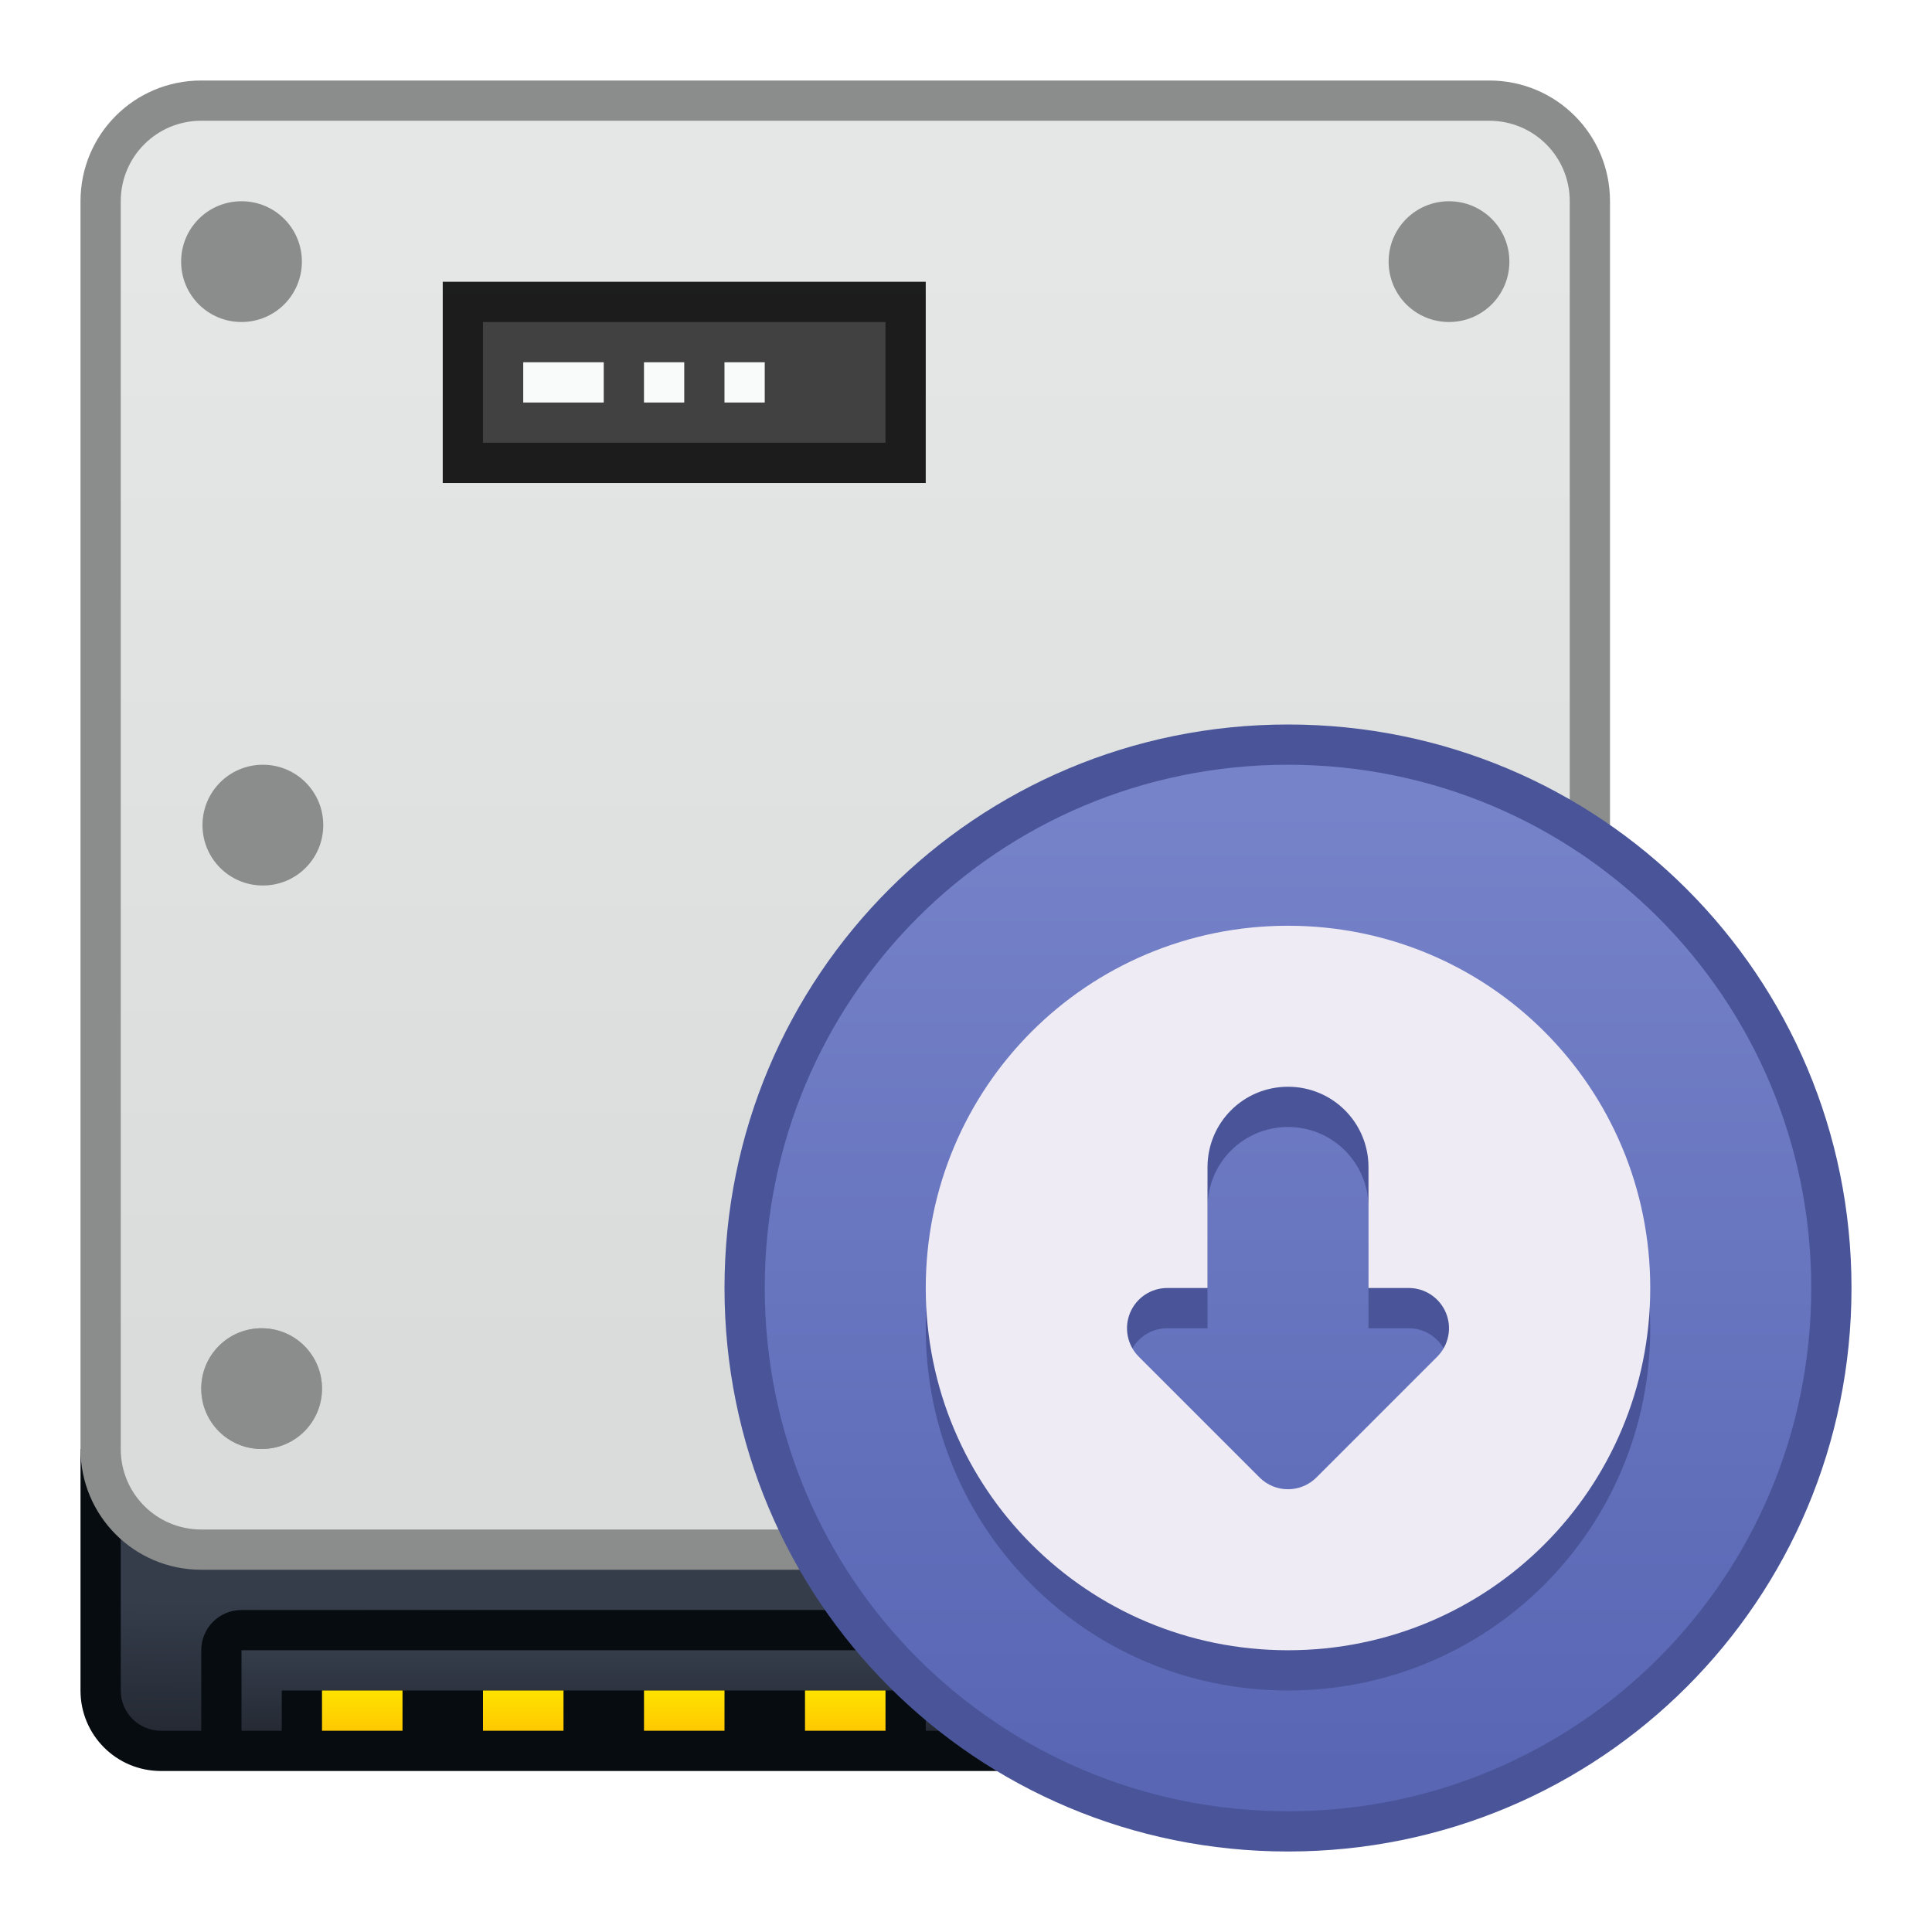
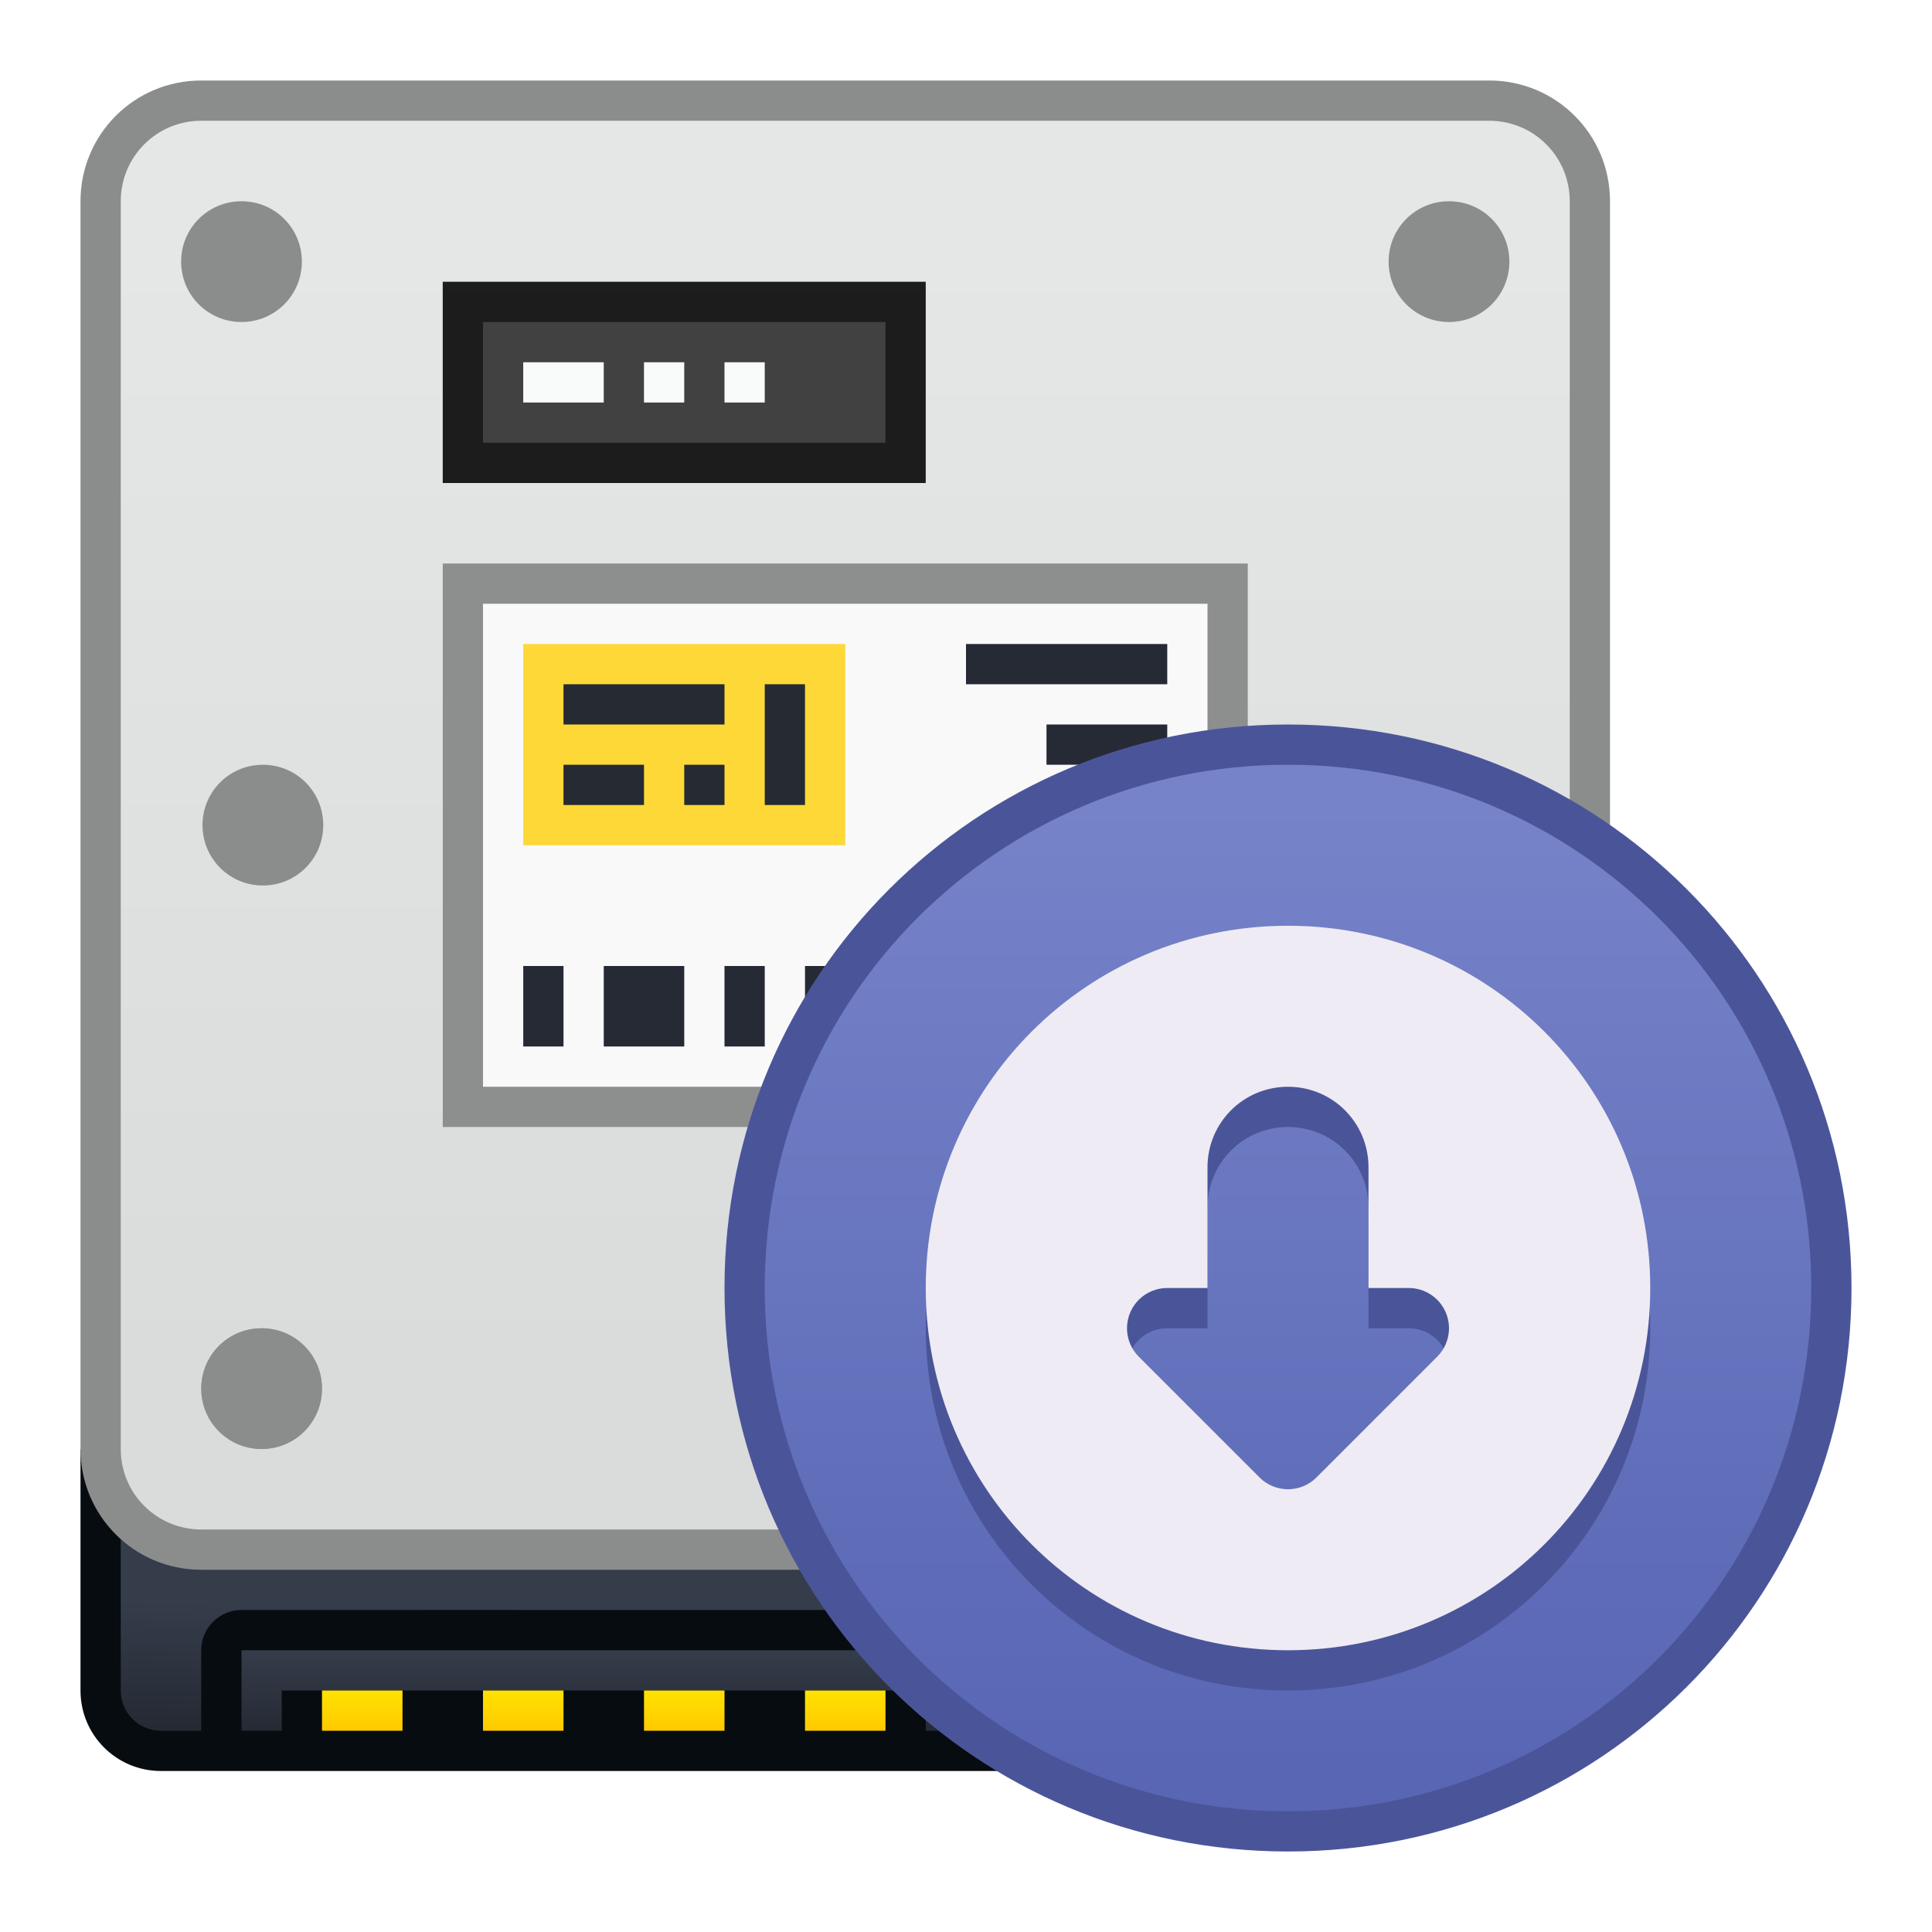
<svg xmlns="http://www.w3.org/2000/svg" xmlns:xlink="http://www.w3.org/1999/xlink" width="48" height="48" viewBox="0 0 48 48" version="1.1" id="svg8">
  <defs id="defs2">
    <style type="text/css" id="current-color-scheme">
      .ColorScheme-Text {
        color:#122036;
      }
      </style>
    <linearGradient xlink:href="#linearGradient1041-7" id="linearGradient1043" x1="32" y1="310.65" x2="32" y2="286.65" gradientUnits="userSpaceOnUse" gradientTransform="translate(0,-3.8964844e-6)" />
    <style type="text/css" id="current-color-scheme-5">
      .ColorScheme-Text {
        color:#122036;
      }
      </style>
    <style id="current-color-scheme-2" type="text/css">
      .ColorScheme-Text {
        color:#122036;
      }
      </style>
    <style id="current-color-scheme-5-1" type="text/css">
      .ColorScheme-Text {
        color:#122036;
      }
      </style>
    <style id="current-color-scheme-3" type="text/css">
      .ColorScheme-Text {
        color:#122036;
      }
      </style>
    <linearGradient id="linearGradient1041-7">
      <stop id="stop1037-9" offset="0" style="stop-color:#5866b4;stop-opacity:1" />
      <stop id="stop1039-2" offset="1" style="stop-color:#7683c9;stop-opacity:1" />
    </linearGradient>
    <style id="current-color-scheme-0" type="text/css">
      .ColorScheme-Text {
        color:#122036;
      }
      </style>
    <style id="current-color-scheme-53562" type="text/css">
      .ColorScheme-Text {
        color:#122036;
      }
      </style>
    <style id="current-color-scheme-5-9" type="text/css">
      .ColorScheme-Text {
        color:#122036;
      }
      </style>
    <style id="current-color-scheme-3-12" type="text/css">
      .ColorScheme-Text {
        color:#122036;
      }
      </style>
    <style id="current-color-scheme-53" type="text/css">
      .ColorScheme-Text {
        color:#122036;
      }
      </style>
    <style type="text/css" id="current-color-scheme-5-5">
      .ColorScheme-Text {
        color:#122036;
      }
      </style>
    <style type="text/css" id="current-color-scheme-6">
      .ColorScheme-Text {
        color:#122036;
      }
      </style>
    <style type="text/css" id="current-color-scheme-5-2">
      .ColorScheme-Text {
        color:#122036;
      }
      </style>
    <style id="current-color-scheme-2-7" type="text/css">
      .ColorScheme-Text {
        color:#122036;
      }
      </style>
    <style id="current-color-scheme-5-1-0" type="text/css">
      .ColorScheme-Text {
        color:#122036;
      }
      </style>
    <linearGradient gradientTransform="translate(3,2)" y2="38.846" x2="9.045" y1="42" x1="9" gradientUnits="userSpaceOnUse" id="linearGradient1319-0" xlink:href="#linearGradient4506" />
    <style id="current-color-scheme-3-2" type="text/css">
      .ColorScheme-Text {
        color:#122036;
      }
      </style>
    <style id="current-color-scheme-535" type="text/css">
      .ColorScheme-Text {
        color:#122036;
      }
      </style>
    <style type="text/css" id="current-color-scheme-5356">
      .ColorScheme-Text {
        color:#122036;
      }
      </style>
    <style type="text/css" id="current-color-scheme-5-29">
      .ColorScheme-Text {
        color:#122036;
      }
      </style>
    <style type="text/css" id="current-color-scheme-3-1">
      .ColorScheme-Text {
        color:#122036;
      }
      </style>
    <style type="text/css" id="current-color-scheme-53-2">
      .ColorScheme-Text {
        color:#122036;
      }
      </style>
    <linearGradient gradientUnits="userSpaceOnUse" y2="307.65" x2="35" y1="309.65" x1="35" id="linearGradient981-5" xlink:href="#linearGradient4619" gradientTransform="translate(4.000002,0.9999811)" />
    <linearGradient id="linearGradient4627">
      <stop id="stop4623" offset="0" style="stop-color:#ffc900;stop-opacity:1" />
      <stop id="stop4625" offset="1" style="stop-color:#ffe200;stop-opacity:1" />
    </linearGradient>
    <linearGradient gradientTransform="translate(1,-3.8964844e-6)" gradientUnits="userSpaceOnUse" y2="309.65" x2="11" y1="310.65" x1="11" id="linearGradient1112" xlink:href="#linearGradient4627" />
    <linearGradient gradientUnits="userSpaceOnUse" y2="309.65" x2="11" y1="310.65" x1="11" id="linearGradient1112-1" xlink:href="#linearGradient4627" gradientTransform="translate(5,-7.7929688e-6)" />
    <linearGradient gradientUnits="userSpaceOnUse" y2="309.65" x2="11" y1="310.65" x1="11" id="linearGradient1112-8" xlink:href="#linearGradient4627" gradientTransform="translate(9,-7.7929688e-6)" />
    <linearGradient gradientUnits="userSpaceOnUse" y2="309.65" x2="11" y1="310.65" x1="11" id="linearGradient1112-3" xlink:href="#linearGradient4627" gradientTransform="translate(13,-7.7929688e-6)" />
    <linearGradient gradientTransform="translate(1,266.65)" gradientUnits="userSpaceOnUse" y2="42" x2="17" y1="44" x1="17" id="linearGradient1253" xlink:href="#linearGradient4506" />
    <linearGradient gradientTransform="translate(1,-266.65)" gradientUnits="userSpaceOnUse" y2="308.65" x2="30" y1="310.65" x1="30" id="linearGradient1261" xlink:href="#linearGradient4506" />
    <linearGradient id="linearGradient4506">
      <stop style="stop-color:#252a34;stop-opacity:1" offset="0" id="stop4502" />
      <stop style="stop-color:#353d4b;stop-opacity:1" offset="1" id="stop4504" />
    </linearGradient>
    <linearGradient gradientUnits="userSpaceOnUse" y2="309.65" x2="11" y1="310.65" x1="11" id="linearGradient1112-3-3" xlink:href="#linearGradient4627" gradientTransform="translate(18.40625,-9.9964844e-6)" />
    <linearGradient gradientUnits="userSpaceOnUse" y2="309.65" x2="11" y1="310.65" x1="11" id="linearGradient1112-3-3-3" xlink:href="#linearGradient4627" gradientTransform="translate(20.40625,-9.9964844e-6)" />
    <linearGradient gradientUnits="userSpaceOnUse" y2="309.65" x2="11" y1="310.65" x1="11" id="linearGradient1112-3-3-9" xlink:href="#linearGradient4627" gradientTransform="translate(22.40625,-9.9964844e-6)" />
    <linearGradient id="linearGradient4619">
      <stop style="stop-color:#67d924;stop-opacity:1" offset="0" id="stop4615" />
      <stop style="stop-color:#a3eb1e;stop-opacity:1" offset="1" id="stop4617" />
    </linearGradient>
    <linearGradient xlink:href="#linearGradient914-2" id="linearGradient1056" gradientUnits="userSpaceOnUse" gradientTransform="translate(0,-1)" x1="17" y1="300.65" x2="17" y2="272.65" />
    <style id="current-color-scheme-535629" type="text/css">
      .ColorScheme-Text {
        color:#122036;
      }
      </style>
    <style id="current-color-scheme-7" type="text/css">
      .ColorScheme-Text {
        color:#122036;
      }
      </style>
    <style id="current-color-scheme-5-12" type="text/css">
      .ColorScheme-Text {
        color:#122036;
      }
      </style>
    <style type="text/css" id="current-color-scheme-1">
      .ColorScheme-Text {
        color:#122036;
      }
      </style>
    <style id="current-color-scheme-5-8" type="text/css">
      .ColorScheme-Text {
        color:#122036;
      }
      </style>
    <linearGradient id="linearGradient914-2">
      <stop style="stop-color:#dadbdb;stop-opacity:1" offset="0" id="stop910-9" />
      <stop style="stop-color:#e5e6e6;stop-opacity:1" offset="1" id="stop912-1" />
    </linearGradient>
  </defs>
  <g id="layer1" transform="translate(0,-266.65)">
    <g id="layer1-06" transform="translate(-3,-1)">
      <g id="layer1-92" transform="translate(3,1)">
        <g transform="translate(-3,-1)" id="layer1-9-2">
          <g id="g1066-3-6" transform="translate(3,2)">
            <path style="opacity:1;fill:#03080d;fill-opacity:0.98;stroke:none;stroke-width:2;stroke-linecap:round;stroke-linejoin:round;stroke-miterlimit:4;stroke-dasharray:none;stroke-opacity:1" d="m 2,301.65 v 2 1 3 c 0,1.108 0.892,2 2,2 h 34 c 1.108,0 2,-0.892 2,-2 v -3 -1 -2 H 38 4 Z" id="rect979-6-1" />
            <path style="opacity:1;fill:url(#linearGradient1319-0);fill-opacity:1;stroke:none;stroke-width:2;stroke-linecap:round;stroke-linejoin:round;stroke-miterlimit:4;stroke-dasharray:none;stroke-opacity:1" d="m 6,37 v 1 3 2 c 0,0.554 0.446,1 1,1 H 8 V 42 C 8,41.723 8.112,41.474 8.293,41.293 8.474,41.112 8.723,41 9,41 h 26 c 0.277,0 0.526,0.112 0.707,0.293 C 35.888,41.474 36,41.723 36,42 v 2 h 5 c 0.554,0 1,-0.446 1,-1 V 41 38 37 H 41 7 Z" id="rect981-0-8" transform="translate(-3,264.65)" />
            <path style="opacity:1;fill:#8b8c8c;fill-opacity:1;stroke:none;stroke-width:2;stroke-linecap:round;stroke-linejoin:round;stroke-miterlimit:4;stroke-dasharray:none;stroke-opacity:1" d="m 5,267.65 h 32 c 1.662,0 3,1.338 3,3 v 31 c 0,1.662 -1.338,3 -3,3 H 5 c -1.662,0 -3,-1.338 -3,-3 v -31 c 0,-1.662 1.338,-3 3,-3 z" id="rect975-6-7" />
            <path style="opacity:1;fill:url(#linearGradient1056);fill-opacity:1.0;stroke:none;stroke-width:2;stroke-linecap:round;stroke-linejoin:round;stroke-miterlimit:4;stroke-dasharray:none;stroke-opacity:1" d="m 5,268.65 c -1.108,0 -2,0.892 -2,2 v 31 c 0,1.108 0.892,2 2,2 h 32 c 1.108,0 2,-0.892 2,-2 v -31 c 0,-1.108 -0.892,-2 -2,-2 z" id="rect977-2-9" />
          </g>
          <g id="layer1-7-2" transform="translate(8e-6,1.5e-5)">
            <g transform="translate(35,-15)" id="g1535-8">
              <g transform="translate(-35,15)" id="g911-9">
                <g transform="translate(-24,-4)" id="g5422-7">
                  <g id="layer1-6-0-3" transform="matrix(1.466667,0,0,1.466667,24.53333,-142.9033)">
                    <g id="g1473-9-6" transform="translate(31,2)" />
                  </g>
                  <g id="layer1-6-1-1" transform="matrix(1.466667,0,0,1.466667,24.73333,-143.0367)">
                    <g id="g1605-2-2" style="opacity:0.98" transform="translate(19,-11.99998)">
                      <g transform="translate(-24,295.65)" style="fill:none;fill-rule:evenodd;stroke:none;stroke-width:1;stroke-linejoin:round" id="Page-1-6-9">
                        <g style="stroke:#333333;stroke-width:2" id="Artboard-4-0-3" transform="translate(-532,-115)">
                          <g id="12-6-1" transform="translate(532,115)" />
                        </g>
                      </g>
                    </g>
                  </g>
                </g>
              </g>
            </g>
          </g>
          <path style="opacity:1;fill:url(#linearGradient981-5);fill-opacity:1;stroke:none;stroke-width:2;stroke-linecap:round;stroke-linejoin:round;stroke-miterlimit:4;stroke-dasharray:none;stroke-opacity:1" d="m 37.989,308.65 h 1.022 c 0.548,0 0.989,0.441 0.989,0.989 v 0.022 c 0,0.548 -0.441,0.989 -0.989,0.989 H 37.989 C 37.441,310.65 37,310.209 37,309.661 v -0.022 c 0,-0.548 0.441,-0.989 0.989,-0.989 z" id="rect885-9" />
          <path style="opacity:1;fill:url(#linearGradient1253);fill-opacity:1;stroke:none;stroke-width:2;stroke-linecap:round;stroke-linejoin:round;stroke-miterlimit:4;stroke-dasharray:none;stroke-opacity:1" d="m 9,308.65 v 2 h 1 v -1 h 1 15 v 1 h 1 v -1 -1 H 26 11 10 Z" id="rect1029" />
          <path style="opacity:1;fill:url(#linearGradient1261);fill-opacity:1;stroke:none;stroke-width:2;stroke-linecap:round;stroke-linejoin:round;stroke-miterlimit:4;stroke-dasharray:none;stroke-opacity:1" d="m 28,42 v 1 1 h 1 v -1 h 1 v 1 h 1 v -1 h 1 v 1 h 1 v -1 h 1 v 1 h 1 v -1 -1 z" transform="translate(0,266.65)" id="rect1043" />
          <path style="opacity:1;fill:url(#linearGradient1112);fill-opacity:1;stroke:none;stroke-width:2;stroke-linecap:round;stroke-linejoin:round;stroke-miterlimit:4;stroke-dasharray:none;stroke-opacity:1" d="m 11,309.65 h 2 v 1 h -2 z" id="rect1045" />
          <path style="opacity:1;fill:url(#linearGradient1112-1);fill-opacity:1;stroke:none;stroke-width:2;stroke-linecap:round;stroke-linejoin:round;stroke-miterlimit:4;stroke-dasharray:none;stroke-opacity:1" d="m 15,309.65 h 2 v 1 h -2 z" id="rect1045-7" />
          <path style="opacity:1;fill:url(#linearGradient1112-8);fill-opacity:1;stroke:none;stroke-width:2;stroke-linecap:round;stroke-linejoin:round;stroke-miterlimit:4;stroke-dasharray:none;stroke-opacity:1" d="m 19,309.65 h 2 v 1 h -2 z" id="rect1045-0" />
          <path style="opacity:1;fill:url(#linearGradient1112-3);fill-opacity:1;stroke:none;stroke-width:2;stroke-linecap:round;stroke-linejoin:round;stroke-miterlimit:4;stroke-dasharray:none;stroke-opacity:1" d="m 23,309.65 h 2 v 1 h -2 z" id="rect1045-06" />
          <path style="opacity:1;fill:url(#linearGradient1112-3-3);fill-opacity:1;stroke:none;stroke-width:2;stroke-linecap:round;stroke-linejoin:round;stroke-miterlimit:4;stroke-dasharray:none;stroke-opacity:1" d="m 29,309.65 h 1 V 310.65 h -1 z" id="rect1045-06-5" />
          <path style="opacity:1;fill:url(#linearGradient1112-3-3-3);fill-opacity:1;stroke:none;stroke-width:2;stroke-linecap:round;stroke-linejoin:round;stroke-miterlimit:4;stroke-dasharray:none;stroke-opacity:1" d="m 31,309.65 h 1 V 310.65 h -1 z" id="rect1045-06-5-2" />
          <path style="opacity:1;fill:url(#linearGradient1112-3-3-9);fill-opacity:1;stroke:none;stroke-width:2;stroke-linecap:round;stroke-linejoin:round;stroke-miterlimit:4;stroke-dasharray:none;stroke-opacity:1" d="m 33,309.65 h 1 V 310.65 h -1 z" id="rect1045-06-5-7" />
        </g>
        <path style="opacity:1;fill:#a5a6a6;fill-opacity:1;stroke:none;stroke-width:2;stroke-linecap:round;stroke-linejoin:round;stroke-miterlimit:4;stroke-dasharray:none;stroke-opacity:1" d="m 6.5,299.65 c 0.831,0 1.5,0.669 1.5,1.5 0,0.831 -0.669,1.5 -1.5,1.5 -0.831,0 -1.5,-0.669 -1.5,-1.5 0,-0.831 0.669,-1.5 1.5,-1.5 z" id="path942-2" />
        <path style="opacity:1;fill:#a5a6a6;fill-opacity:1;stroke:none;stroke-width:2;stroke-linecap:round;stroke-linejoin:round;stroke-miterlimit:4;stroke-dasharray:none;stroke-opacity:1" d="m 35.5,299.65 c 0.831,0 1.5,0.669 1.5,1.5 0,0.831 -0.669,1.5 -1.5,1.5 -0.831,0 -1.5,-0.669 -1.5,-1.5 0,-0.831 0.669,-1.5 1.5,-1.5 z" id="rect977-4" />
      </g>
      <g id="layer1-7-3" transform="translate(8e-6,1.5e-5)">
        <g transform="translate(35,-15)" id="g1535-7">
          <g transform="translate(-35,15)" id="g911-5">
            <g transform="translate(-24,-4)" id="g5422-9">
              <g id="layer1-6-0-2" transform="matrix(1.466667,0,0,1.466667,24.53333,-142.9033)">
                <g id="g1473-9-2" transform="translate(31,2)" />
              </g>
              <g id="layer1-6-1-8" transform="matrix(1.466667,0,0,1.466667,24.73333,-143.0367)">
                <g id="g1605-2-9" style="opacity:0.98" transform="translate(19,-11.99998)">
                  <g transform="translate(-24,295.65)" style="fill:none;fill-rule:evenodd;stroke:none;stroke-width:1;stroke-linejoin:round" id="Page-1-6-7">
                    <g style="stroke:#333333;stroke-width:2" id="Artboard-4-0-36" transform="translate(-532,-115)">
                      <g id="12-6-12" transform="translate(532,115)" />
                    </g>
                  </g>
                </g>
              </g>
            </g>
          </g>
        </g>
      </g>
      <g transform="translate(-28.47829,-3.242641)" id="layer1-1">
        <g transform="translate(13,-7)" id="g1645">
          <g id="layer1-2" transform="translate(31,25.99999)" />
          <g id="g1176">
            <g transform="translate(-57,-96)" id="g894">
              <path style="opacity:0.98;fill:#181818;fill-opacity:1;stroke:none;stroke-width:2;stroke-linecap:round;stroke-linejoin:round;stroke-miterlimit:4;stroke-dasharray:none;stroke-dashoffset:0;stroke-opacity:1" d="m 86.478,380.893 h 12 v 5 h -12 z" id="rect1082-2" />
              <path style="opacity:0.98;fill:#414141;fill-opacity:1;stroke:none;stroke-width:2;stroke-linecap:round;stroke-linejoin:round;stroke-miterlimit:4;stroke-dasharray:none;stroke-dashoffset:0;stroke-opacity:1" d="m 87.478,381.893 h 10 v 3 h -10 z" id="rect1084-7" />
              <path style="opacity:0.98;fill:#fdffff;fill-opacity:1;stroke:none;stroke-width:2;stroke-linecap:round;stroke-linejoin:round;stroke-miterlimit:4;stroke-dasharray:none;stroke-dashoffset:0;stroke-opacity:1" d="m 88.478,382.893 h 2 v 1 h -2 z" id="rect1098-0" />
              <path style="opacity:0.98;fill:#fdffff;fill-opacity:1;stroke:none;stroke-width:2;stroke-linecap:round;stroke-linejoin:round;stroke-miterlimit:4;stroke-dasharray:none;stroke-dashoffset:0;stroke-opacity:1" d="m 91.478,382.893 h 1 v 1 h -1 z" id="rect1100-9" />
              <path style="opacity:0.98;fill:#fdffff;fill-opacity:1;stroke:none;stroke-width:2;stroke-linecap:round;stroke-linejoin:round;stroke-miterlimit:4;stroke-dasharray:none;stroke-dashoffset:0;stroke-opacity:1" d="m 93.478,382.893 h 1 v 1 h -1 z" id="rect1102-3" />
            </g>
          </g>
        </g>
      </g>
    </g>
    <path id="path950" d="m 6,271.65 c 0.831,0 1.5,0.669 1.5,1.5 0,0.831 -0.669,1.5 -1.5,1.5 -0.831,0 -1.5,-0.669 -1.5,-1.5 0,-0.831 0.669,-1.5 1.5,-1.5 z" style="opacity:1;fill:#8b8c8c;fill-opacity:1;stroke:none;stroke-width:2;stroke-linecap:round;stroke-linejoin:round;stroke-miterlimit:4;stroke-dasharray:none;stroke-opacity:1" />
    <path id="path948" d="m 36,271.65 c 0.831,0 1.5,0.669 1.5,1.5 0,0.831 -0.669,1.5 -1.5,1.5 -0.831,0 -1.5,-0.669 -1.5,-1.5 0,-0.831 0.669,-1.5 1.5,-1.5 z" style="opacity:1;fill:#8b8c8c;fill-opacity:1;stroke:none;stroke-width:2;stroke-linecap:round;stroke-linejoin:round;stroke-miterlimit:4;stroke-dasharray:none;stroke-opacity:1" />
    <path id="path942" d="m 6.5,299.65 c 0.831,0 1.5,0.669 1.5,1.5 0,0.831 -0.669,1.5 -1.5,1.5 -0.831,0 -1.5,-0.669 -1.5,-1.5 0,-0.831 0.669,-1.5 1.5,-1.5 z" style="opacity:1;fill:#8b8c8c;fill-opacity:1;stroke:none;stroke-width:2;stroke-linecap:round;stroke-linejoin:round;stroke-miterlimit:4;stroke-dasharray:none;stroke-opacity:1" />
    <path id="rect977" d="m 35.5,299.65 c 0.831,0 1.5,0.669 1.5,1.5 0,0.831 -0.669,1.5 -1.5,1.5 -0.831,0 -1.5,-0.669 -1.5,-1.5 0,-0.831 0.669,-1.5 1.5,-1.5 z" style="opacity:1;fill:#a5a6a6;fill-opacity:1;stroke:none;stroke-width:2;stroke-linecap:round;stroke-linejoin:round;stroke-miterlimit:4;stroke-dasharray:none;stroke-opacity:1" />
+     <g transform="translate(52,3)" id="g1039">
+       <path style="opacity:0.99;vector-effect:none;fill:#8c8d8d;fill-opacity:1;stroke:none;stroke-width:2;stroke-linecap:round;stroke-linejoin:round;stroke-miterlimit:4;stroke-dasharray:none;stroke-dashoffset:0;stroke-opacity:1" d="m -41,277.65 h 20 v 14 h -20 z" id="rect946" />
+       <path style="opacity:0.99;vector-effect:none;fill:#fafafa;fill-opacity:1;stroke:none;stroke-width:2;stroke-linecap:round;stroke-linejoin:round;stroke-miterlimit:4;stroke-dasharray:none;stroke-dashoffset:0;stroke-opacity:1" d="m -40,278.65 h 18 v 12 h -18 z" id="rect948" />
+       <path style="opacity:0.99;vector-effect:none;fill:#fdd835;fill-opacity:1;stroke:none;stroke-width:2;stroke-linecap:round;stroke-linejoin:round;stroke-miterlimit:4;stroke-dasharray:none;stroke-dashoffset:0;stroke-opacity:1" d="m -39,279.65 h 8 v 5 h -8 z" id="rect953" />
+       <path id="rect955" d="m -28,279.65 v 1 h 5 v -1 z m -10,1 v 1 h 4 v -1 z m 5,0 v 3 h 1 v -3 z m 7,1 v 1 h 3 v -1 z m -12,1 v 1 h 2 v -1 z m 3,0 v 1 h 1 v -1 z m 8,1 v 1 h 4 v -1 z m -12,4 v 2 h 1 v -2 z m 2,0 v 2 h 2 v -2 z m 3,0 v 2 h 1 v -2 z m 2,0 v 2 h 1 v -2 z m 2,0 v 2 h 2 v -2 z m 3,0 v 2 h 1 v -2 z m 2,0 v 2 h 2 v -2 z" style="opacity:0.99;vector-effect:none;fill:#242833;fill-opacity:1;stroke:none;stroke-width:2;stroke-linecap:round;stroke-linejoin:round;stroke-miterlimit:4;stroke-dasharray:none;stroke-dashoffset:0;stroke-opacity:1" />
+     </g>
    <path id="rect992" d="m 32,284.65 c 7.756,0 14,6.244 14,14 v 4e-5 c 0,7.756 -6.244,14 -14,14 -7.756,0 -14,-6.244 -14,-14 v -4e-5 c 0,-7.756 6.244,-14 14,-14 z" style="opacity:1;fill:#4a5599;fill-opacity:1;stroke:none;stroke-width:2;stroke-linecap:round;stroke-linejoin:round;stroke-miterlimit:4;stroke-dasharray:none;stroke-opacity:1" />
    <path id="rect992-2" d="m 32,285.65 c 7.202,0 13,5.798 13,13 v 4e-5 c 0,7.202 -5.798,13 -13,13 -7.202,0 -13,-5.798 -13,-13 v -4e-5 c 0,-7.202 5.798,-13 13,-13 z" style="opacity:1;fill:url(#linearGradient1043);fill-opacity:1.0;stroke:none;stroke-width:1.857;stroke-linecap:round;stroke-linejoin:round;stroke-miterlimit:4;stroke-dasharray:none;stroke-opacity:1" />
    <g transform="translate(99,28)" id="g7878-3">
      <path style="opacity:1;fill:#4a5599;fill-opacity:1;stroke:none;stroke-width:1;stroke-opacity:1" d="m -67,262.65 c -4.986,0 -9,4.014 -9,9 0,4.986 4.014,9 9,9 4.986,0 9,-4.014 9,-9 0,-4.986 -4.014,-9 -9,-9 z m 0,4 c 1.108,0 2,0.892 2,2 v 3 h 1 a 1,1 0 0 1 0.707,1.707 l -3,3 a 1,1 0 0 1 -1.414,0 l -3,-3 A 1,1 0 0 1 -70,271.65 h 1 v -3 c 0,-1.108 0.892,-2 2,-2 z" id="path7212-4-6-3-2" />
      <path style="opacity:1;fill:#efebf4;fill-opacity:1;stroke:none;stroke-width:1;stroke-opacity:1" d="m -67,261.65 c -4.986,0 -9,4.014 -9,9 0,4.986 4.014,9 9,9 4.986,0 9,-4.014 9,-9 0,-4.986 -4.014,-9 -9,-9 z m 0,4 c 1.108,0 2,0.892 2,2 v 3 h 1 a 1,1 0 0 1 0.707,1.707 l -3,3 a 1,1 0 0 1 -1.414,0 l -3,-3 A 1,1 0 0 1 -70,270.65 h 1 v -3 c 0,-1.108 0.892,-2 2,-2 z" id="path7212-4-6-3" />
    </g>
    <path id="path950-3" d="m 6.531,285.65 c 0.831,0 1.5,0.669 1.5,1.5 0,0.831 -0.669,1.5 -1.5,1.5 -0.831,0 -1.5,-0.669 -1.5,-1.5 0,-0.831 0.669,-1.5 1.5,-1.5 z" style="opacity:1;fill:#8b8c8c;fill-opacity:1;stroke:none;stroke-width:2;stroke-linecap:round;stroke-linejoin:round;stroke-miterlimit:4;stroke-dasharray:none;stroke-opacity:1" />
  </g>
</svg>
